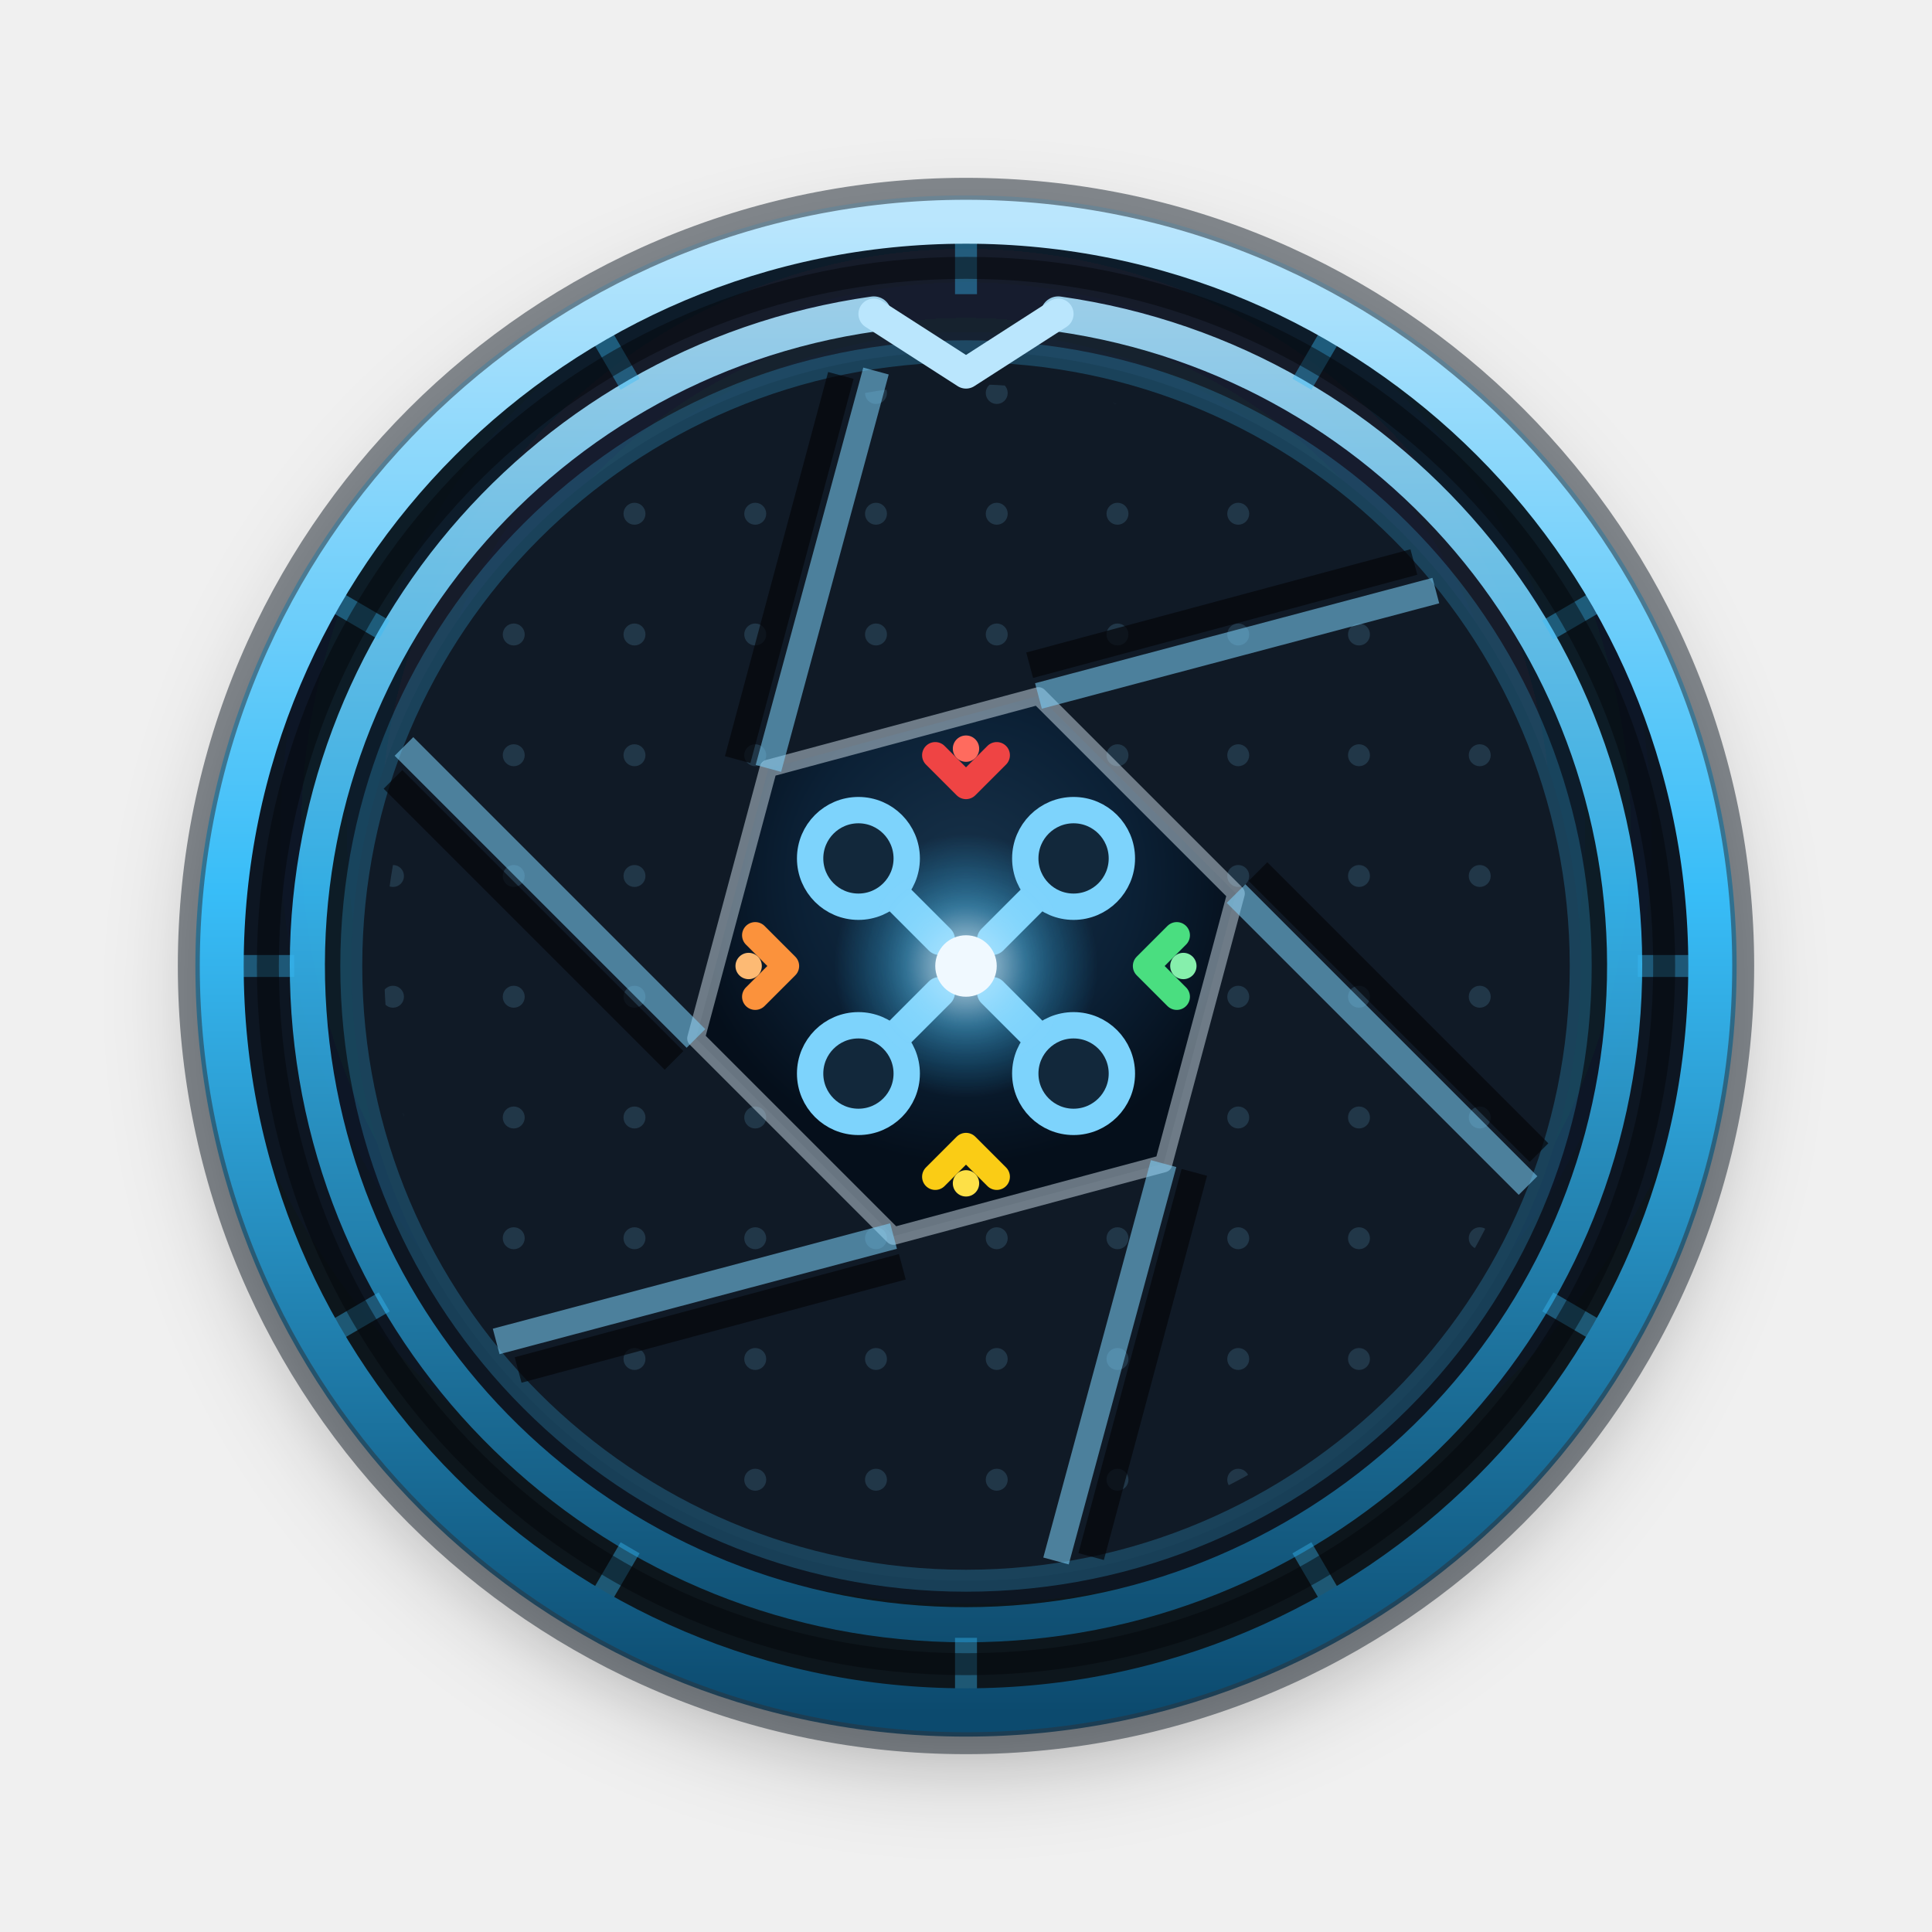
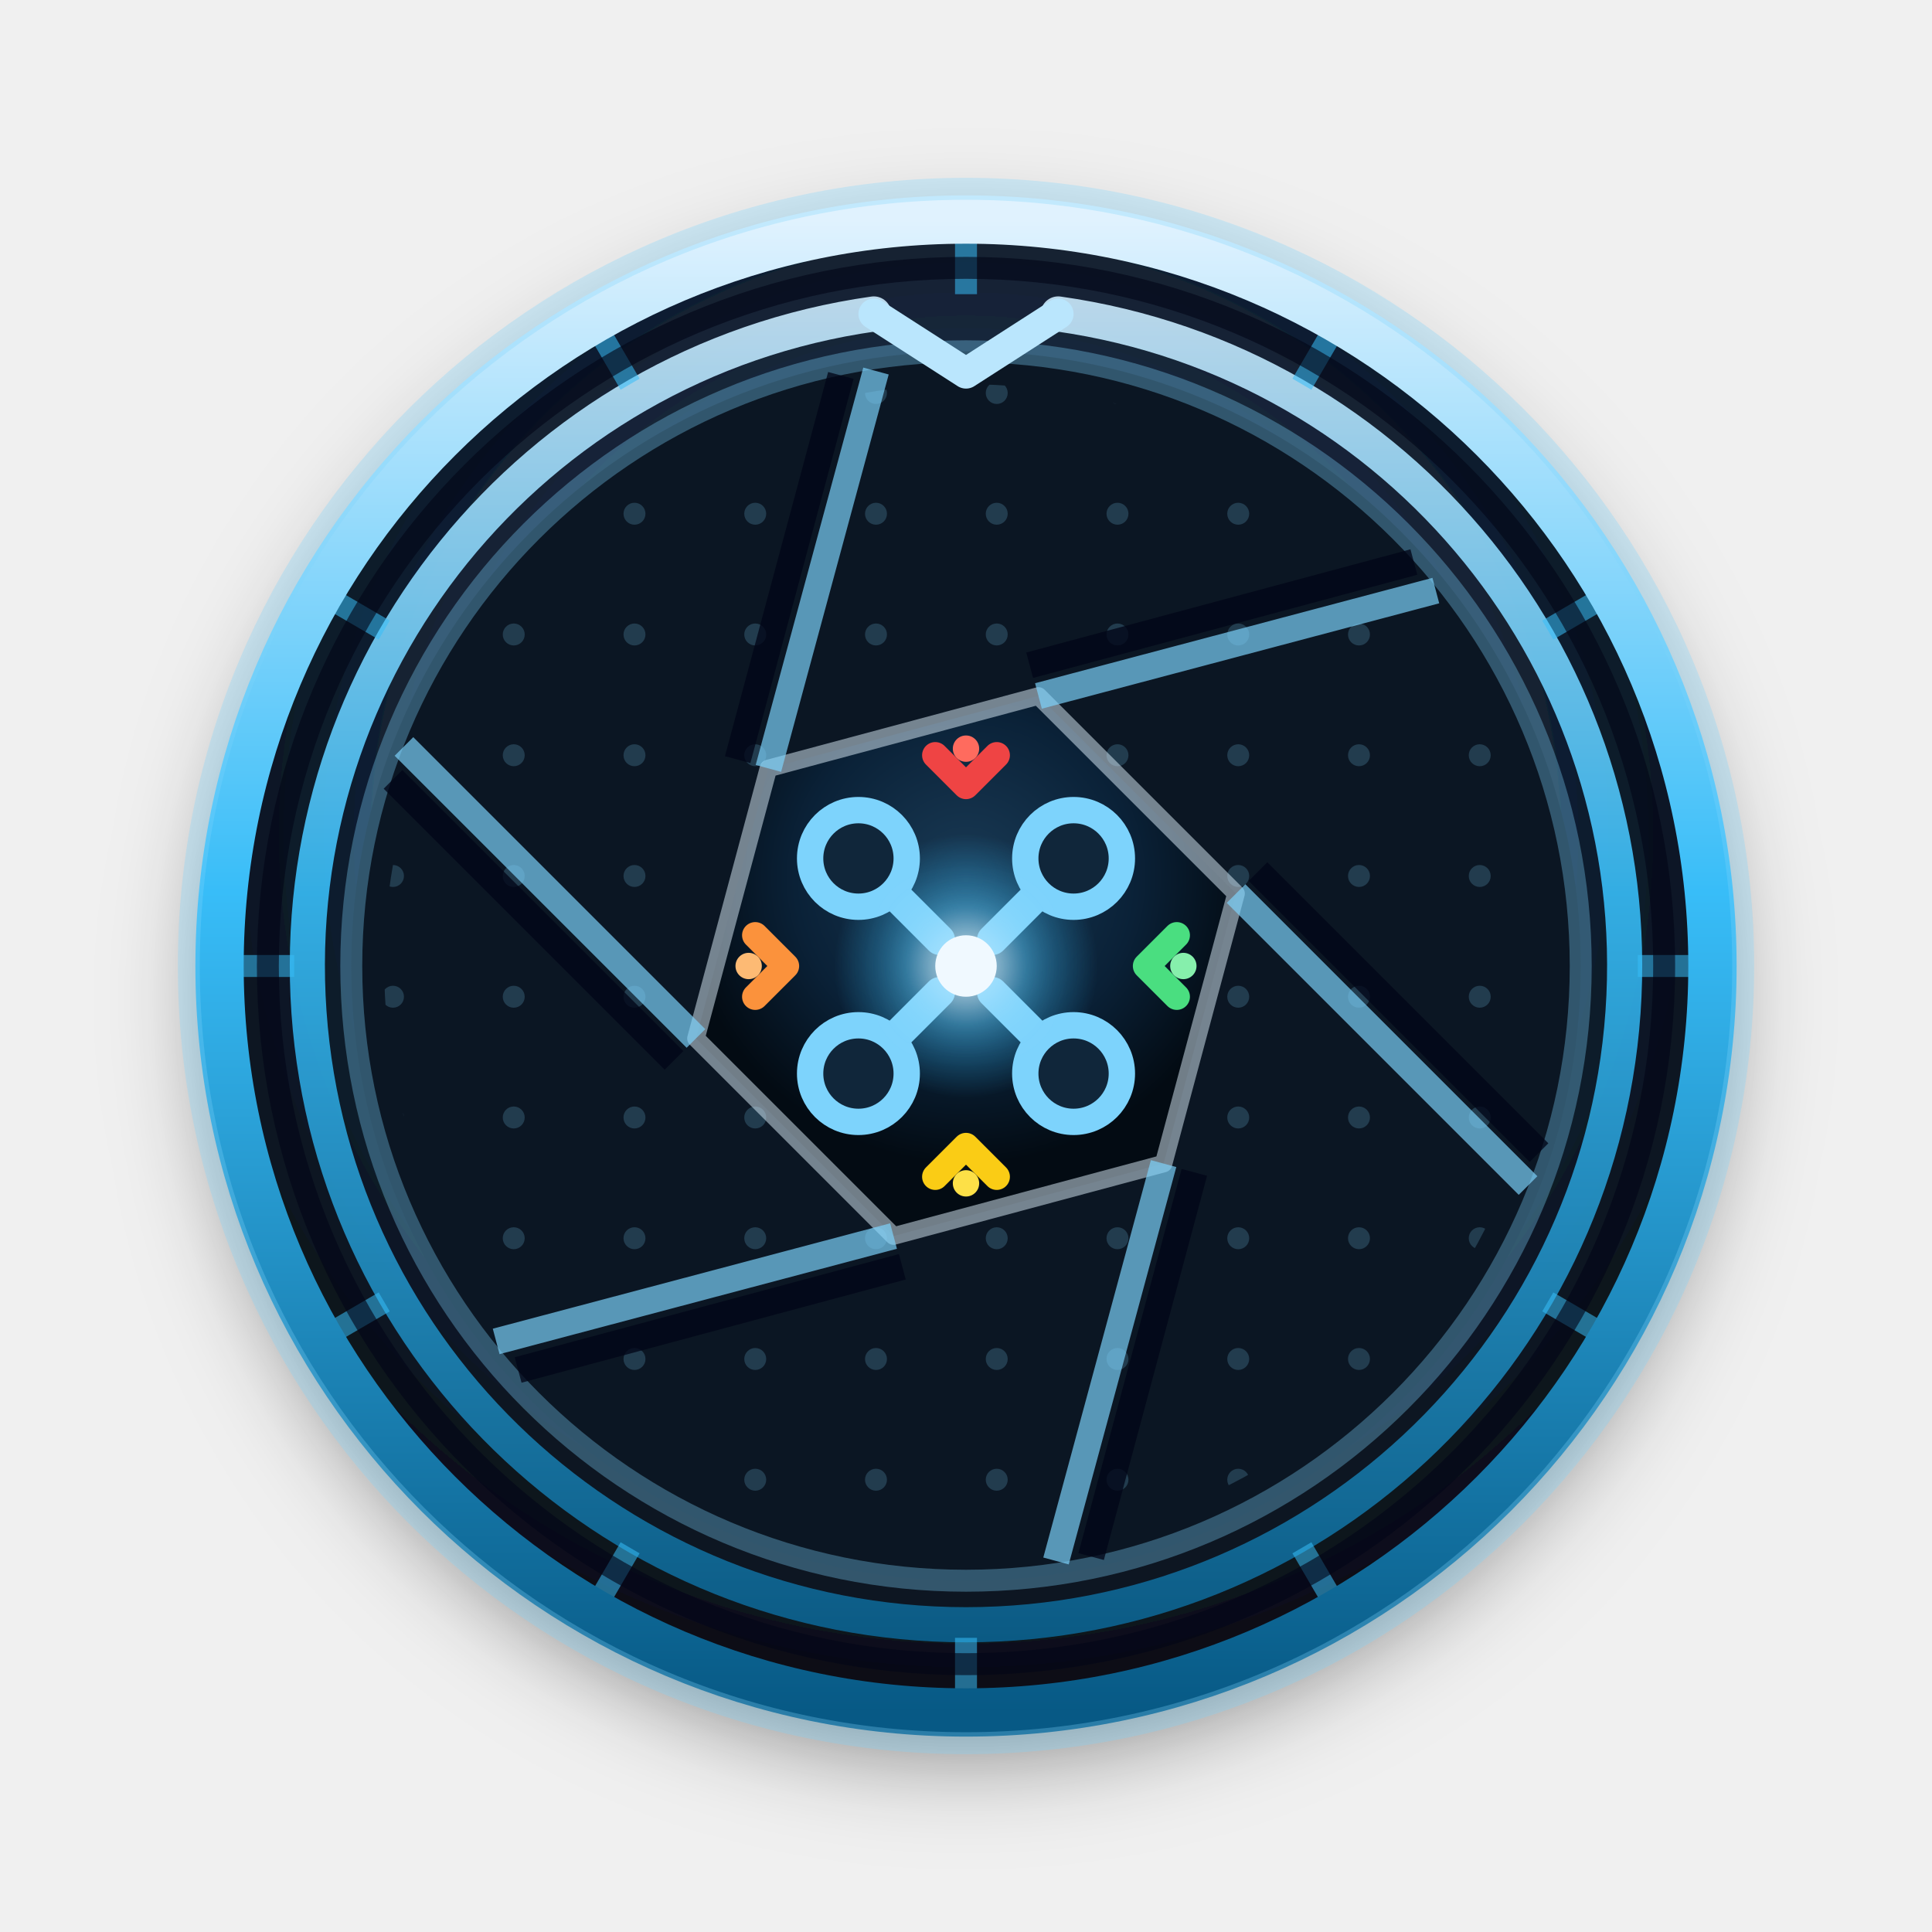
- <svg xmlns="http://www.w3.org/2000/svg" viewBox="254 342 88 88" width="88" height="88" role="img" aria-label="manwe logo">
+ <svg xmlns="http://www.w3.org/2000/svg" viewBox="254 342 88 88" width="88" height="88" role="img" aria-labelledby="manwe-logo-dark-title manwe-logo-dark-desc" focusable="false">
  <defs>
-     <radialGradient id="hubGrad" cx="50%" cy="42%" r="65%">
-       <stop offset="0%" stop-color="#06281d" />
-       <stop offset="100%" stop-color="#0a1117" />
-     </radialGradient>
-     <radialGradient id="gateGrad" cx="50%" cy="40%" r="68%">
-       <stop offset="0%" stop-color="#332408" />
-       <stop offset="100%" stop-color="#10131a" />
-     </radialGradient>
-     <radialGradient id="voxGrad" cx="50%" cy="40%" r="68%">
-       <stop offset="0%" stop-color="#2a0a2e" />
-       <stop offset="100%" stop-color="#10131a" />
-     </radialGradient>
-     <radialGradient id="galGrad" cx="50%" cy="40%" r="68%">
-       <stop offset="0%" stop-color="#2a0a0a" />
-       <stop offset="100%" stop-color="#10131a" />
-     </radialGradient>
-     <radialGradient id="hdGrad" cx="50%" cy="40%" r="68%">
-       <stop offset="0%" stop-color="#042f2a" />
-       <stop offset="100%" stop-color="#10131a" />
-     </radialGradient>
-     <radialGradient id="crebGrad" cx="50%" cy="40%" r="70%">
-       <stop offset="0%" stop-color="#293716" />
-       <stop offset="62%" stop-color="#19230f" />
-       <stop offset="100%" stop-color="#0d1208" />
-     </radialGradient>
    <filter id="nodeShadow" x="-40%" y="-40%" width="180%" height="180%">
-       <feDropShadow dx="0" dy="1.5" stdDeviation="2.4" flood-color="#000000" flood-opacity="0.38" />
-     </filter>
-     <filter id="soft" x="-60%" y="-60%" width="220%" height="220%">
-       <feGaussianBlur stdDeviation="4" result="b" />
-       <feMerge>
-         <feMergeNode in="b" />
-         <feMergeNode in="SourceGraphic" />
-       </feMerge>
-     </filter>
-     <filter id="edgeGlow" x="-30%" y="-30%" width="160%" height="160%">
-       <feGaussianBlur stdDeviation="2.4" result="b" />
-       <feMerge>
-         <feMergeNode in="b" />
-         <feMergeNode in="SourceGraphic" />
-       </feMerge>
-     </filter>
-     <filter id="hdBloom" x="-40%" y="-40%" width="180%" height="180%">
-       <feGaussianBlur stdDeviation="1.5" result="b" />
-       <feMerge>
-         <feMergeNode in="b" />
-         <feMergeNode in="SourceGraphic" />
-       </feMerge>
+       <feDropShadow dx="0" dy="1.5" stdDeviation="2.4" flood-color="#000000" flood-opacity="0.52" />
    </filter>
    <filter id="mwBloom" x="-300%" y="-300%" width="700%" height="700%">
      <feGaussianBlur stdDeviation="1.4" result="b" />
      <feMerge>
        <feMergeNode in="b" />
        <feMergeNode in="SourceGraphic" />
      </feMerge>
    </filter>
-     <linearGradient id="eg0" gradientUnits="userSpaceOnUse" x1="162.1" y1="239.7" x2="209.7" y2="248.5">
-       <stop offset="0%" stop-color="#bcc6d1" />
-       <stop offset="100%" stop-color="#fbbf24" />
+     <radialGradient id="mwBarrel" gradientUnits="userSpaceOnUse" cx="298" cy="380" r="40">
+       <stop offset="0%" stop-color="#29445e" />
+       <stop offset="60%" stop-color="#142438" />
+       <stop offset="100%" stop-color="#070d15" />
+     </radialGradient>
+     <linearGradient id="mwBezel" x1="0" y1="352" x2="0" y2="420" gradientUnits="userSpaceOnUse">
+       <stop offset="0%" stop-color="#e0f2fe" />
+       <stop offset="45%" stop-color="#38bdf8" />
+       <stop offset="100%" stop-color="#075985" />
    </linearGradient>
-     <linearGradient id="eg1" gradientUnits="userSpaceOnUse" x1="285" y1="234.7" x2="420.5" y2="152.1">
-       <stop offset="0%" stop-color="#fbbf24" />
-       <stop offset="100%" stop-color="#a78bfa" />
-     </linearGradient>
-     <linearGradient id="eg2" gradientUnits="userSpaceOnUse" x1="286.2" y1="275.2" x2="412.9" y2="342.2">
-       <stop offset="0%" stop-color="#fbbf24" />
-       <stop offset="100%" stop-color="#9caf88" />
-     </linearGradient>
-     <linearGradient id="eg3" gradientUnits="userSpaceOnUse" x1="214.9" y1="106.6" x2="433.4" y2="119.8">
-       <stop offset="0%" stop-color="#34d399" />
-       <stop offset="100%" stop-color="#a78bfa" />
-     </linearGradient>
-     <linearGradient id="eg4" gradientUnits="userSpaceOnUse" x1="608.6" y1="139.6" x2="510" y2="127.1">
-       <stop offset="0%" stop-color="#60a5fa" />
-       <stop offset="100%" stop-color="#a78bfa" />
-     </linearGradient>
-     <linearGradient id="eg5" gradientUnits="userSpaceOnUse" x1="642.5" y1="222.3" x2="521.6" y2="152">
-       <stop offset="0%" stop-color="#fb923c" />
-       <stop offset="100%" stop-color="#a78bfa" />
-     </linearGradient>
-     <linearGradient id="eg6" gradientUnits="userSpaceOnUse" x1="669.7" y1="329" x2="500.4" y2="153.5">
-       <stop offset="0%" stop-color="#fb7185" />
-       <stop offset="100%" stop-color="#a78bfa" />
-     </linearGradient>
-     <linearGradient id="eg7" gradientUnits="userSpaceOnUse" x1="495.3" y1="331.2" x2="667.7" y2="170.8">
-       <stop offset="0%" stop-color="#9caf88" />
-       <stop offset="100%" stop-color="#60a5fa" />
-     </linearGradient>
-     <linearGradient id="eg8" gradientUnits="userSpaceOnUse" x1="503.6" y1="343.2" x2="640.8" y2="274.6">
-       <stop offset="0%" stop-color="#9caf88" />
-       <stop offset="100%" stop-color="#fb923c" />
-     </linearGradient>
-     <linearGradient id="eg9" gradientUnits="userSpaceOnUse" x1="508.9" y1="362.5" x2="603" y2="356">
-       <stop offset="0%" stop-color="#9caf88" />
-       <stop offset="100%" stop-color="#fb7185" />
-     </linearGradient>
-     <linearGradient id="eg10" gradientUnits="userSpaceOnUse" x1="110" y1="319" x2="110" y2="283">
-       <stop offset="0%" stop-color="#e879f9" />
-       <stop offset="100%" stop-color="#bcc6d1" />
-     </linearGradient>
-     <linearGradient id="eg11" gradientUnits="userSpaceOnUse" x1="338.7" y1="380.9" x2="407.4" y2="372.3">
-       <stop offset="0%" stop-color="#38bdf8" />
-       <stop offset="100%" stop-color="#9caf88" />
-     </linearGradient>
-     <linearGradient id="eg12" gradientUnits="userSpaceOnUse" x1="442.2" y1="288.2" x2="447.8" y2="316">
-       <stop offset="0%" stop-color="#ef4444" />
-       <stop offset="100%" stop-color="#9caf88" />
-     </linearGradient>
-     <linearGradient id="eg13" gradientUnits="userSpaceOnUse" x1="398.1" y1="228.3" x2="209.7" y2="124.7">
-       <stop offset="0%" stop-color="#ef4444" />
-       <stop offset="100%" stop-color="#34d399" />
-     </linearGradient>
-     <linearGradient id="eg14" gradientUnits="userSpaceOnUse" x1="282.2" y1="230.6" x2="312.8" y2="206.4">
-       <stop offset="0%" stop-color="#fbbf24" />
-       <stop offset="100%" stop-color="#2dd4bf" />
-     </linearGradient>
-     <linearGradient id="eg15" gradientUnits="userSpaceOnUse" x1="377.8" y1="205.7" x2="401.2" y2="223.3">
-       <stop offset="0%" stop-color="#2dd4bf" />
-       <stop offset="100%" stop-color="#ef4444" />
-     </linearGradient>
-     <linearGradient id="eg16" gradientUnits="userSpaceOnUse" x1="382.1" y1="163.5" x2="421.6" y2="144.8">
-       <stop offset="0%" stop-color="#2dd4bf" />
-       <stop offset="100%" stop-color="#a78bfa" />
-     </linearGradient>
+     <radialGradient id="mwWell" gradientUnits="userSpaceOnUse" cx="298" cy="382" r="13">
+       <stop offset="0%" stop-color="#193a55" />
+       <stop offset="60%" stop-color="#0a2137" />
+       <stop offset="100%" stop-color="#030b13" />
+     </radialGradient>
+     <radialGradient id="mwCore" gradientUnits="userSpaceOnUse" cx="298" cy="386" r="6">
+       <stop offset="0%" stop-color="#e0f2fe" stop-opacity="0.76" />
+       <stop offset="45%" stop-color="#38bdf8" stop-opacity="0.46" />
+       <stop offset="100%" stop-color="#38bdf8" stop-opacity="0" />
+     </radialGradient>
+     <clipPath id="mwDisc">
+       <circle cx="298" cy="386" r="26.5" />
+     </clipPath>
  </defs>
  <style>
-     :root { --hub-accent: #34d399; --cube-accent: #fb923c; --tri-accent: #a78bfa; }
-     .cap        { font: 400 11px ui-monospace, SFMono-Regular, Menlo, monospace; fill: #6e7681; }
-     .edge       { opacity: 0.55; }
-     .edge-live  { filter: url(#edgeGlow); }
-     .flow       { fill: none; stroke: #e2faff; stroke-width: 2.4; stroke-dasharray: 1.5 9; stroke-linecap: round; opacity: 0.9; }
-     .flow-rev   { stroke-width: 2; opacity: 0.78; }
-     .chip       { fill: #0d1117; stroke-width: 1.5; }
-     .chip-label { font: 400 12px ui-monospace, SFMono-Regular, Menlo, monospace; fill: #c9d1d9; }
-     .hub-fill   { fill: url(#hubGrad); }
-     .hub-ring   { fill: none; stroke: url(#hubBezel); stroke-width: 2.2; }
-     .hub-glow   { fill: none; stroke: #34d399; stroke-width: 6; stroke-opacity: 0.18; filter: url(#soft); }
-     .hub-label  { font: 400 12px ui-monospace, SFMono-Regular, Menlo, monospace; fill: #6ee7b7; }
-     .pidx-rail   { fill: none; stroke: #021a12; stroke-opacity: 0.9; stroke-width: 1.3; stroke-linecap: round; }
-     .pidx-rail-lt{ fill: none; stroke: #34d399; stroke-opacity: 0.18; stroke-width: 1.3; stroke-linecap: round; }
-     .pidx-tick   { fill: none; stroke: #047857; stroke-opacity: 0.9; stroke-width: 0.9; stroke-linecap: round; }
-     .pidx-inner  { fill: none; stroke: #10b981; stroke-opacity: 0.14; stroke-width: 0.6; }
-     .pidx-chan   { fill: none; stroke: #032018; stroke-width: 2.2; stroke-linecap: round; }
-     .pidx-chan-lt{ fill: none; stroke: #6ee7b7; stroke-width: 0.8; stroke-linecap: round; }
-     .pidx-chamfer{ fill: none; stroke: #05070b; stroke-opacity: 0.55; stroke-width: 1; }
-     .pidx-rim    { fill: none; stroke: url(#pidXRim); stroke-width: 1.1; }
-     .pidx-lip    { fill: none; stroke: #6ee7b7; stroke-opacity: 0.16; stroke-width: 0.5; }
-     .pidx-shade  { fill: #031710; }
-     .pidx-flare  { fill: #d1fae5; }
-     .pidx-flare-s{ fill: #ecfdf5; }
-     .pidx-syn-ring { fill: none; stroke: #a7f3d0; stroke-width: 1; }
-     .pidx-girdle { fill: none; stroke: #a7f3d0; stroke-opacity: 0.55; stroke-width: 0.4; }
-     .pidx-girdle-s { fill: none; stroke: #d1fae5; stroke-opacity: 0.7; stroke-width: 0.5; }
-     .pidx-glint  { fill: #ecfdf5; fill-opacity: 0.7; }
-     .pidx-fU-l   { fill: #6ee7b7; }
-     .pidx-fU-d   { fill: #10b981; }
-     .pidx-jw-edge{ fill: none; stroke: #a7f3d0; stroke-width: 0.4; stroke-opacity: 0.85; stroke-linejoin: round; }
-     .pidx-syn-hot{ fill: #ecfdf5; }
-     .pidx-spark-head { fill: #ecfdf5; }
-     .pidx-spark-tail { fill: none; stroke: #a7f3d0; stroke-width: 1.1; stroke-linecap: round; stroke-opacity: 0.85; }
-     .pid-wg      { fill: none; stroke: #043a2e; stroke-width: 2.4; stroke-linecap: round; }
-     .pid-wg-lit  { fill: none; stroke: #6ee7b7; stroke-width: 0.9; stroke-linecap: round; }
-     .pid-port    { fill: #34d399; }
-     .pid-port-core { fill: #06281d; }
-     .pid-chip    { fill: #d1fae5; }
-     .pid-core-crown { fill: #6ee7b7; }
-     .pid-core-bl { fill: #065f46; }
-     .pid-core-br { fill: #047857; }
-     .pid-core-edge { fill: none; stroke: #a7f3d0; stroke-width: 0.8; stroke-linejoin: round; }
-     .pid-seam    { fill: none; stroke: #d1fae5; stroke-width: 0.7; stroke-opacity: 0.9; stroke-linecap: round; }
-     .pid-facet   { fill: none; stroke: #a7f3d0; stroke-width: 0.5; stroke-opacity: 0.35; }
-     .pid-hot     { fill: #ecfdf5; }
-     .pid-hot-in  { fill: #f0fdf4; }
-     .pid-compute { fill: none; stroke: #6ee7b7; stroke-width: 1; opacity: 0; }
-     .seat-ring     { fill: none; stroke-width: 2.2; }
-     .seat-groove   { fill: none; stroke: #05070b; stroke-opacity: 0.5; stroke-width: 1; }
-     .seat-hairline { fill: none; stroke: #2b333d; stroke-opacity: 0.55; stroke-width: 1; }
-     .seat-gate     { fill: url(#gateGrad); }
-     .seat-vox      { fill: url(#voxGrad); }
-     .mel-plate    { fill: url(#melPlate); }
-     .mel-rock     { fill: url(#melRock); }
-     .mel-fog-g    { opacity: 0.42; }
-     .mel-ridge    { fill: none; stroke: #fdba74; stroke-opacity: 0.7; stroke-width: 1.3; stroke-linejoin: round; stroke-linecap: round; }
-     .mel-facet    { fill: #1a0e08; }
-     .mel-tin      { stroke: #000000; stroke-opacity: 0.35; stroke-width: 0.6; stroke-linejoin: round; }
-     .mel-front    { fill: #ffedd5; filter: url(#edgeGlow); }
-     .mel-edge     { fill: none; stroke: url(#melBezel); stroke-width: 2.4; stroke-linejoin: miter; }
-     .mel-groove   { fill: none; stroke: #05070b; stroke-opacity: 0.5; stroke-width: 1; }
-     .mel-hairline { fill: none; stroke: #2b333d; stroke-opacity: 0.55; stroke-width: 1; }
-     .cube-label { font: 400 12px ui-monospace, SFMono-Regular, Menlo, monospace; fill: #fdba74; }
-     .logo-label     { font: 400 12px ui-monospace, SFMono-Regular, Menlo, monospace; fill: #cdd6e0; }
-     .prz-body     { fill: url(#przGlass); }
-     .prz-edge     { fill: none; stroke: url(#przSilver); stroke-width: 2.4; }
-     .prz-groove   { fill: none; stroke: #05070b; stroke-opacity: 0.5; stroke-width: 1; }
-     .prz-hairline { fill: none; stroke: #2b333d; stroke-opacity: 0.55; stroke-width: 1; }
-     .prz-hill     { fill: url(#przHill); }
-     .prz-hill-hi  { fill: url(#przHillHi); }
-     .prz-hill-ao  { fill: url(#przHillAo); }
-     .prz-spill    { fill: url(#przSpill); }
-     .prz-crest    { fill: none; stroke: #d8ccff; stroke-width: 1.8; stroke-linecap: round; stroke-opacity: 0.95; }
-     .prz-ray      { fill: none; stroke-width: 1.4; stroke-linecap: round; stroke-opacity: 0.5; }
-     .prz-ray-flow { fill: none; stroke-width: 1.9; stroke-linecap: round; stroke-dasharray: 4 22; stroke-opacity: 0.92; }
-     .prz-blade    { fill: url(#przBlade); stroke: #cbd3db; stroke-width: 0.4; stroke-linejoin: round; }
-     .prz-blade-core { stroke: #f8fafc; stroke-width: 0.8; stroke-linecap: round; stroke-opacity: 0.85; }
-     .prz-blade-glint { stroke: #ffffff; stroke-width: 1.3; stroke-linecap: round; stroke-dasharray: 5 44; stroke-opacity: 0.95; }
-     .prz-foot-hot { fill: #ffffff; }
-     .tri-label  { font: 400 12px ui-monospace, SFMono-Regular, Menlo, monospace; fill: #c4b5fd; }
-     .gate-wire      { fill: none; stroke: #fbbf24; stroke-width: 2.6; stroke-linecap: round; opacity: 0.92; }
-     .gate-wire-perc { fill: none; stroke: #fbbf24; stroke-width: 2; stroke-linecap: round; stroke-dasharray: 5 4; opacity: 0.6; }
-     .gate-bar       { fill: #fbbf24; fill-opacity: 0.16; stroke: #fbbf24; stroke-width: 2; }
-     .gate-port      { fill: #fbbf24; }
-     .gate-tick      { fill: none; stroke: #fde68a; stroke-width: 1.6; stroke-linecap: round; stroke-linejoin: round; }
-     .gate-packet    { fill: #fde68a; }
-     .gate-packet-perc { fill: #fde68a; opacity: 0.7; }
-     .gate-label     { font: 400 12px ui-monospace, SFMono-Regular, Menlo, monospace; fill: #fbbf24; text-anchor: middle; }
-     .vox-top    { fill: #e879f9; fill-opacity: 0.6; stroke: #e879f9; stroke-width: 1.3; }
-     .vox-left   { fill: #e879f9; fill-opacity: 0.32; stroke: #e879f9; stroke-width: 1.3; }
-     .vox-right  { fill: #e879f9; fill-opacity: 0.15; stroke: #e879f9; stroke-width: 1.3; }
-     .flag-k     { fill: #181818; }
-     .flag-r     { fill: #d8001d; }
-     .flag-g     { fill: #ffcc00; }
-     .flag-edge  { fill: none; stroke: #ffffff; stroke-opacity: 0.16; stroke-width: 0.6; }
-     .vox-label  { font: 400 12px ui-monospace, SFMono-Regular, Menlo, monospace; fill: #f0abfc; }
-     .vox-net    { color: #e879f9; }
-     .seat-creb     { fill: url(#crebGrad); }
-     .creb-signal   { fill: none; stroke: #b6cf86; stroke-opacity: 0.7; stroke-width: 1.2; }
-     .creb-xhair    { fill: none; stroke: #a8c07a; stroke-opacity: 0.7; stroke-width: 1.3; stroke-linecap: round; }
-     .creb-eye-core { fill: #ff6b5e; }
-     .creb-eye-hot  { fill: #fff1f0; }
-     .raven-label { font: 400 12px ui-monospace, SFMono-Regular, Menlo, monospace; fill: #9caf88; }
-     .raven-cursor { fill: #9caf88; }
-     .radar-label  { font: 400 12px ui-monospace, SFMono-Regular, Menlo, monospace; fill: #38bdf8; }
-     .mw-iris      { fill: #101a26; stroke: #38bdf8; stroke-opacity: 0.25; stroke-width: 1; }
+     .mw-iris      { fill: #0b1623; stroke: #7dd3fc; stroke-opacity: 0.34; stroke-width: 1; }
    .mw-well      { fill: url(#mwWell); }
    .mw-core      { fill: url(#mwCore); }
-     .mw-aphex     { fill: none; stroke: #e0f2fe; stroke-opacity: 0.45; stroke-width: 0.8; stroke-linejoin: round; }
-     .mw-blade     { fill: none; stroke: #7dd3fc; stroke-opacity: 0.55; stroke-width: 1.2; }
-     .mw-blade-sh  { fill: none; stroke: #05070b; stroke-opacity: 0.7; stroke-width: 1.2; }
+     .mw-aphex     { fill: none; stroke: #e0f2fe; stroke-opacity: 0.50; stroke-width: 0.8; stroke-linejoin: round; }
+     .mw-blade     { fill: none; stroke: #7dd3fc; stroke-opacity: 0.68; stroke-width: 1.2; }
+     .mw-blade-sh  { fill: none; stroke: #020617; stroke-opacity: 0.78; stroke-width: 1.2; }
    .mw-inner     { fill: none; stroke: url(#mwBezel); stroke-width: 1.6; stroke-opacity: 0.9; stroke-linecap: round; }
    .mw-notch     { fill: none; stroke: #bae6fd; stroke-width: 1.4; stroke-linejoin: round; stroke-linecap: round; }
-     .mw-tick      { stroke: #38bdf8; stroke-opacity: 0.4; stroke-width: 1; }
-     .mw-dot       { fill: #7dd3fc; fill-opacity: 0.16; }
+     .mw-tick      { stroke: #38bdf8; stroke-opacity: 0.55; stroke-width: 1; }
+     .mw-dot       { fill: #7dd3fc; fill-opacity: 0.20; }
    .mw-lock      { fill: none; stroke: #ef4444; stroke-width: 1.2; stroke-linecap: round; stroke-linejoin: round; }
    .mw-lock-dot  { fill: #ff6b5e; }
    .mw-lock-g    { fill: none; stroke: #4ade80; stroke-width: 1.2; stroke-linecap: round; stroke-linejoin: round; }
    .mw-lock-g-dot{ fill: #86efac; }
    .mw-lock-y    { fill: none; stroke: #facc15; stroke-width: 1.2; stroke-linecap: round; stroke-linejoin: round; }
    .mw-lock-y-dot{ fill: #fde047; }
    .mw-lock-o    { fill: none; stroke: #fb923c; stroke-width: 1.2; stroke-linecap: round; stroke-linejoin: round; }
    .mw-lock-o-dot{ fill: #fdba74; }
    .mw-drone-arm { fill: none; stroke: #7dd3fc; stroke-width: 1.4; stroke-linecap: round; }
-     .mw-rotor     { fill: #12283b; stroke: #7dd3fc; stroke-width: 1.2; }
+     .mw-rotor     { fill: #10263a; stroke: #7dd3fc; stroke-width: 1.2; }
    .mw-hub       { fill: #f0f9ff; }
    .mw-ring      { fill: none; stroke: url(#mwBezel); stroke-width: 2.2; }
-     .mw-groove    { fill: none; stroke: #05070b; stroke-opacity: 0.5; stroke-width: 1; }
-     .mw-hairline  { fill: none; stroke: #2b333d; stroke-opacity: 0.55; stroke-width: 1; }
-     .seat-gal   { fill: url(#galGrad); }
-     .gal-signal { fill: none; stroke: #ef4444; stroke-opacity: 0.7; stroke-width: 1.1; }
-     .gal-fiber  { fill: none; stroke: #22d3ee; stroke-opacity: 0.75; stroke-width: 1.4; stroke-linecap: round; }
-     .gal-pulse  { fill: none; stroke: #a5f3fc; stroke-opacity: 0.95; stroke-width: 1.4; stroke-linecap: round; stroke-dasharray: 3 40; }
-     .gal-port   { fill: #0a121c; stroke: #22d3ee; stroke-opacity: 0.9; stroke-width: 1; }
-     .gal-jack   { fill: #a5f3fc; fill-opacity: 0.85; }
-     .gal-plate  { fill: url(#galPlateG); stroke: #22d3ee; stroke-opacity: 0.9; stroke-width: 1.2; stroke-linejoin: miter; }
-     .gal-crest  { stroke: #22d3ee; stroke-opacity: 0.28; stroke-width: 0.6; stroke-linejoin: miter; }
-     .gal-slit   { fill: #05070b; stroke: #22d3ee; stroke-opacity: 0.55; stroke-width: 0.8; stroke-linejoin: miter; }
-     .gal-hotf   { fill: #ef4444; }
-     .gal-label  { font: 400 12px ui-monospace, SFMono-Regular, Menlo, monospace; fill: #ef4444; }
-     .seat-hd         { fill: url(#hdGrad); }
-     .hd-void         { fill: #03211d; }
-     .hd-frame        { fill: url(#haldirArch); stroke: #0f766e; stroke-width: 0.5; stroke-opacity: 0.7; }
-     .hd-speed        { fill: none; stroke: #5eead4; stroke-width: 0.6; stroke-opacity: 0.4; stroke-linecap: round; }
-     .hd-thresh       { fill: none; stroke: #2dd4bf; stroke-width: 1.6; stroke-linecap: round; stroke-opacity: 0.85; }
-     .hd-beam         { fill: none; stroke: #ef4444; stroke-width: 1.4; stroke-linecap: round; stroke-opacity: 0.92; }
-     .hd-diode        { fill: #ff3b47; }
-     .hd-diode-hot    { fill: #ffe1dd; }
-     .hd-core         { fill: #ef4444; }
-     .hd-core-facet   { fill: #ff9d94; fill-opacity: 0.95; }
-     .hd-core-hot     { fill: #fff1f0; }
-     .hd-coreglow     { fill: url(#hdCoreGlow); }
-     .hd-sun          { fill: none; stroke: #ff6b5e; stroke-width: 0.8; stroke-opacity: 0.85; stroke-linecap: round; }
-     .hd-scan         { fill: #ffd9d4; }
-     .hd-tok-in       { fill: #ff6b5e; }
-     .hd-tok-out      { fill: #fff1f0; }
-     .hd-flash        { fill: #fff1f0; }
-     .haldir-label    { font: 400 12px ui-monospace, SFMono-Regular, Menlo, monospace; fill: #2dd4bf; }
-     .wg-rule    { stroke: #30363d; stroke-width: 1; stroke-opacity: 0.55; }
-     .wg-bracket { fill: none; stroke: #fbbf24; stroke-width: 1.5; stroke-linecap: round; stroke-opacity: 0.85; }
-     .panel      { fill: #ffffff; fill-opacity: 0.022; stroke: #ffffff; stroke-opacity: 0.07; }
-     text { paint-order: stroke; stroke: #0d1117; stroke-width: 2.6; stroke-linejoin: round; text-transform: uppercase; letter-spacing: 2.5px; }
-     @media (prefers-reduced-motion: reduce) { animate, animateTransform { display: none; } }
+     .mw-groove    { fill: none; stroke: #020617; stroke-opacity: 0.62; stroke-width: 1; }
+     .mw-hairline  { fill: none; stroke: #7dd3fc; stroke-opacity: 0.30; stroke-width: 1; }
+     @media (prefers-reduced-motion: reduce) {
+       animate, animateTransform { display: none; }
+     }
  </style>
  <g>
-     <defs>
-       <radialGradient id="mwBarrel" gradientUnits="userSpaceOnUse" cx="298" cy="380" r="40">
-         <stop offset="0%" stop-color="#22384e" />
-         <stop offset="60%" stop-color="#131f2e" />
-         <stop offset="100%" stop-color="#0a1119" />
-       </radialGradient>
-       <linearGradient id="mwBezel" x1="0" y1="352" x2="0" y2="420" gradientUnits="userSpaceOnUse">
-         <stop offset="0%" stop-color="#bae6fd" />
-         <stop offset="45%" stop-color="#38bdf8" />
-         <stop offset="100%" stop-color="#0c4a6e" />
-       </linearGradient>
-       <radialGradient id="mwWell" gradientUnits="userSpaceOnUse" cx="298" cy="382" r="13">
-         <stop offset="0%" stop-color="#17324a" />
-         <stop offset="60%" stop-color="#0b2035" />
-         <stop offset="100%" stop-color="#050f1b" />
-       </radialGradient>
-       <radialGradient id="mwCore" gradientUnits="userSpaceOnUse" cx="298" cy="386" r="6">
-         <stop offset="0%" stop-color="#cfeafe" stop-opacity="0.7" />
-         <stop offset="45%" stop-color="#38bdf8" stop-opacity="0.42" />
-         <stop offset="100%" stop-color="#38bdf8" stop-opacity="0" />
-       </radialGradient>
-       <clipPath id="mwDisc">
-         <circle cx="298" cy="386" r="26.5" />
-       </clipPath>
-     </defs>
    <g filter="url(#nodeShadow)">
      <circle cx="298" cy="386" r="34" fill="url(#mwBarrel)" />
    </g>
    <circle cx="298" cy="386" r="28" class="mw-iris" />
    <g>
      <animateTransform attributeName="transform" type="rotate" values="0 298 386;0 298 386;360 298 386;360 298 386" keyTimes="0;0.34;0.7;1" calcMode="spline" keySplines="0 0 1 1;0.45 0 0.55 1;0 0 1 1" dur="10s" repeatCount="indefinite" />
      <g clip-path="url(#mwDisc)">
        <circle class="mw-dot" cx="271.9" cy="381.9" r="0.5" />
        <circle class="mw-dot" cx="271.9" cy="387.4" r="0.5" />
        <circle class="mw-dot" cx="271.9" cy="392.9" r="0.5" />
        <circle class="mw-dot" cx="277.4" cy="370.9" r="0.5" />
        <circle class="mw-dot" cx="277.4" cy="376.4" r="0.5" />
        <circle class="mw-dot" cx="277.4" cy="381.9" r="0.5" />
        <circle class="mw-dot" cx="277.4" cy="387.4" r="0.5" />
        <circle class="mw-dot" cx="277.4" cy="392.9" r="0.5" />
        <circle class="mw-dot" cx="277.4" cy="398.4" r="0.5" />
        <circle class="mw-dot" cx="282.9" cy="365.4" r="0.5" />
        <circle class="mw-dot" cx="282.9" cy="370.9" r="0.5" />
        <circle class="mw-dot" cx="282.9" cy="376.4" r="0.5" />
        <circle class="mw-dot" cx="282.9" cy="381.9" r="0.5" />
        <circle class="mw-dot" cx="282.9" cy="387.4" r="0.5" />
        <circle class="mw-dot" cx="282.9" cy="392.9" r="0.5" />
        <circle class="mw-dot" cx="282.9" cy="398.4" r="0.5" />
        <circle class="mw-dot" cx="282.9" cy="403.9" r="0.5" />
        <circle class="mw-dot" cx="288.4" cy="365.4" r="0.5" />
        <circle class="mw-dot" cx="288.4" cy="370.9" r="0.5" />
        <circle class="mw-dot" cx="288.4" cy="376.4" r="0.5" />
        <circle class="mw-dot" cx="288.4" cy="381.9" r="0.5" />
        <circle class="mw-dot" cx="288.4" cy="387.4" r="0.5" />
        <circle class="mw-dot" cx="288.4" cy="392.9" r="0.5" />
        <circle class="mw-dot" cx="288.4" cy="398.4" r="0.5" />
        <circle class="mw-dot" cx="288.4" cy="403.9" r="0.5" />
        <circle class="mw-dot" cx="288.4" cy="409.4" r="0.5" />
        <circle class="mw-dot" cx="293.9" cy="359.9" r="0.5" />
        <circle class="mw-dot" cx="293.9" cy="365.4" r="0.5" />
        <circle class="mw-dot" cx="293.9" cy="370.9" r="0.5" />
        <circle class="mw-dot" cx="293.9" cy="376.4" r="0.5" />
        <circle class="mw-dot" cx="293.9" cy="381.9" r="0.5" />
        <circle class="mw-dot" cx="293.9" cy="387.4" r="0.5" />
        <circle class="mw-dot" cx="293.9" cy="392.9" r="0.5" />
        <circle class="mw-dot" cx="293.9" cy="398.4" r="0.5" />
        <circle class="mw-dot" cx="293.9" cy="403.9" r="0.5" />
        <circle class="mw-dot" cx="293.9" cy="409.4" r="0.5" />
        <circle class="mw-dot" cx="299.4" cy="359.9" r="0.5" />
        <circle class="mw-dot" cx="299.4" cy="365.4" r="0.5" />
        <circle class="mw-dot" cx="299.4" cy="370.9" r="0.5" />
        <circle class="mw-dot" cx="299.4" cy="376.4" r="0.5" />
        <circle class="mw-dot" cx="299.4" cy="381.9" r="0.5" />
        <circle class="mw-dot" cx="299.4" cy="387.4" r="0.5" />
        <circle class="mw-dot" cx="299.4" cy="392.9" r="0.5" />
        <circle class="mw-dot" cx="299.4" cy="398.4" r="0.5" />
        <circle class="mw-dot" cx="299.4" cy="403.9" r="0.5" />
        <circle class="mw-dot" cx="299.4" cy="409.4" r="0.5" />
        <circle class="mw-dot" cx="304.9" cy="359.9" r="0.5" />
        <circle class="mw-dot" cx="304.9" cy="365.4" r="0.5" />
        <circle class="mw-dot" cx="304.9" cy="370.9" r="0.5" />
        <circle class="mw-dot" cx="304.9" cy="376.4" r="0.5" />
        <circle class="mw-dot" cx="304.9" cy="381.9" r="0.5" />
        <circle class="mw-dot" cx="304.9" cy="387.4" r="0.5" />
        <circle class="mw-dot" cx="304.9" cy="392.9" r="0.5" />
        <circle class="mw-dot" cx="304.9" cy="398.4" r="0.5" />
        <circle class="mw-dot" cx="304.9" cy="403.9" r="0.5" />
        <circle class="mw-dot" cx="304.9" cy="409.4" r="0.5" />
        <circle class="mw-dot" cx="310.4" cy="365.4" r="0.5" />
        <circle class="mw-dot" cx="310.4" cy="370.9" r="0.5" />
        <circle class="mw-dot" cx="310.4" cy="376.4" r="0.5" />
        <circle class="mw-dot" cx="310.4" cy="381.9" r="0.5" />
        <circle class="mw-dot" cx="310.4" cy="387.4" r="0.5" />
        <circle class="mw-dot" cx="310.4" cy="392.9" r="0.5" />
        <circle class="mw-dot" cx="310.4" cy="398.4" r="0.5" />
        <circle class="mw-dot" cx="310.4" cy="403.9" r="0.5" />
        <circle class="mw-dot" cx="310.4" cy="409.4" r="0.5" />
        <circle class="mw-dot" cx="315.9" cy="370.9" r="0.5" />
        <circle class="mw-dot" cx="315.9" cy="376.4" r="0.5" />
        <circle class="mw-dot" cx="315.9" cy="381.9" r="0.5" />
        <circle class="mw-dot" cx="315.9" cy="387.4" r="0.5" />
        <circle class="mw-dot" cx="315.9" cy="392.9" r="0.5" />
        <circle class="mw-dot" cx="315.9" cy="398.4" r="0.5" />
        <circle class="mw-dot" cx="315.9" cy="403.9" r="0.5" />
        <circle class="mw-dot" cx="321.4" cy="376.4" r="0.5" />
        <circle class="mw-dot" cx="321.4" cy="381.9" r="0.5" />
        <circle class="mw-dot" cx="321.4" cy="387.4" r="0.5" />
        <circle class="mw-dot" cx="321.4" cy="392.9" r="0.5" />
        <circle class="mw-dot" cx="321.4" cy="398.4" r="0.5" />
      </g>
      <polygon points="307,395 294.7,398.3 285.7,389.3 289,377 301.3,373.7 310.3,382.7" class="mw-well" />
    </g>
    <circle cx="298" cy="386" r="6" class="mw-core">
      <animate attributeName="opacity" values="1;0.82;1" dur="3.4s" repeatCount="indefinite" />
    </circle>
-     <g class="mw-drone" opacity="1">
+     <g opacity="1">
      <animate attributeName="opacity" values="0;0;1;1;0;0" keyTimes="0;0.04;0.13;0.9;0.98;1" dur="10s" repeatCount="indefinite" />
      <path class="mw-drone-arm" d="M296.8 384.8 L293.1 381.1 M299.2 384.8 L302.9 381.1 M296.8 387.2 L293.1 390.9 M299.2 387.2 L302.9 390.9" />
      <circle class="mw-rotor" cx="293.1" cy="381.1" r="2.2" />
      <circle class="mw-rotor" cx="302.9" cy="381.1" r="2.2" />
      <circle class="mw-rotor" cx="293.1" cy="390.9" r="2.2" />
      <circle class="mw-rotor" cx="302.9" cy="390.9" r="2.2" />
      <circle cx="298" cy="386" r="1.4" class="mw-hub" filter="url(#mwBloom)" />
    </g>
-     <g class="mw-trigger" opacity="1" transform="rotate(90 298 386)">
+     <g opacity="1" transform="rotate(90 298 386)">
      <animate attributeName="opacity" values="0;0;1;1;0;0" keyTimes="0;0.2;0.27;0.9;0.97;1" dur="10s" repeatCount="indefinite" />
      <polyline class="mw-lock-g" points="296.6,376.4 298,377.8 299.4,376.4" />
      <circle class="mw-lock-g-dot" cx="298" cy="376.1" r="0.6" />
    </g>
-     <g class="mw-trigger" opacity="1" transform="rotate(180 298 386)">
+     <g opacity="1" transform="rotate(180 298 386)">
      <animate attributeName="opacity" values="0;0;1;1;0;0" keyTimes="0;0.34;0.41;0.9;0.97;1" dur="10s" repeatCount="indefinite" />
      <polyline class="mw-lock-y" points="296.6,376.4 298,377.8 299.4,376.4" />
      <circle class="mw-lock-y-dot" cx="298" cy="376.1" r="0.6" />
    </g>
-     <g class="mw-trigger" opacity="1" transform="rotate(270 298 386)">
+     <g opacity="1" transform="rotate(270 298 386)">
      <animate attributeName="opacity" values="0;0;1;1;0;0" keyTimes="0;0.47;0.54;0.9;0.97;1" dur="10s" repeatCount="indefinite" />
      <polyline class="mw-lock-o" points="296.6,376.4 298,377.8 299.4,376.4" />
      <circle class="mw-lock-o-dot" cx="298" cy="376.1" r="0.6" />
    </g>
-     <g class="mw-trigger" opacity="1">
+     <g opacity="1">
      <animate attributeName="opacity" values="0;0;1;1;0;0" keyTimes="0;0.6;0.67;0.9;0.97;1" dur="10s" repeatCount="indefinite" />
      <polyline class="mw-lock" points="296.6,376.4 298,377.8 299.4,376.4" />
      <circle class="mw-lock-dot" cx="298" cy="376.1" r="0.6" />
    </g>
-     <g class="mw-blades">
+     <g>
      <animateTransform attributeName="transform" type="rotate" values="0 298 386;0 298 386;360 298 386;360 298 386" keyTimes="0;0.34;0.7;1" calcMode="spline" keySplines="0 0 1 1;0.45 0 0.55 1;0 0 1 1" dur="10s" repeatCount="indefinite" />
      <polygon points="307,395 294.7,398.3 285.7,389.3 289,377 301.3,373.7 310.3,382.7" class="mw-aphex" />
      <path class="mw-blade-sh" d="M308.4 395.4 L303.7 412.9 M295.1 399.7 L277.6 404.4 M284.7 390.3 L271.9 377.5 M287.6 376.6 L292.3 359.1 M300.9 372.3 L318.4 367.6 M311.3 381.7 L324.1 394.5" />
      <path class="mw-blade" d="M307 395 L302.1 413.1 M294.7 398.3 L276.6 403.1 M285.7 389.3 L272.4 376 M289 377 L293.9 358.9 M301.3 373.7 L319.4 368.9 M310.3 382.7 L323.6 396" />
      <path class="mw-inner" d="M302.2 356.3 A30 30 0 1 1 293.8 356.3" />
      <path class="mw-notch" d="M302.2 356.3 L298 359 L293.8 356.3" />
      <path class="mw-tick" d="M328.6 386 L331.4 386 M324.5 401.3 L326.9 402.7 M313.3 412.5 L314.7 414.9 M298 416.6 L298 419.4 M282.7 412.5 L281.3 414.9 M271.5 401.3 L269.1 402.7 M267.4 386 L264.6 386 M271.5 370.7 L269.1 369.3 M282.7 359.5 L281.3 357.1 M298 355.4 L298 352.6 M313.3 359.5 L314.7 357.1 M324.5 370.7 L326.9 369.3" />
    </g>
    <circle cx="298" cy="386" r="34" class="mw-ring" />
    <circle cx="298" cy="386" r="31.8" class="mw-groove" />
    <circle cx="298" cy="386" r="35.4" class="mw-hairline" />
  </g>
</svg>
